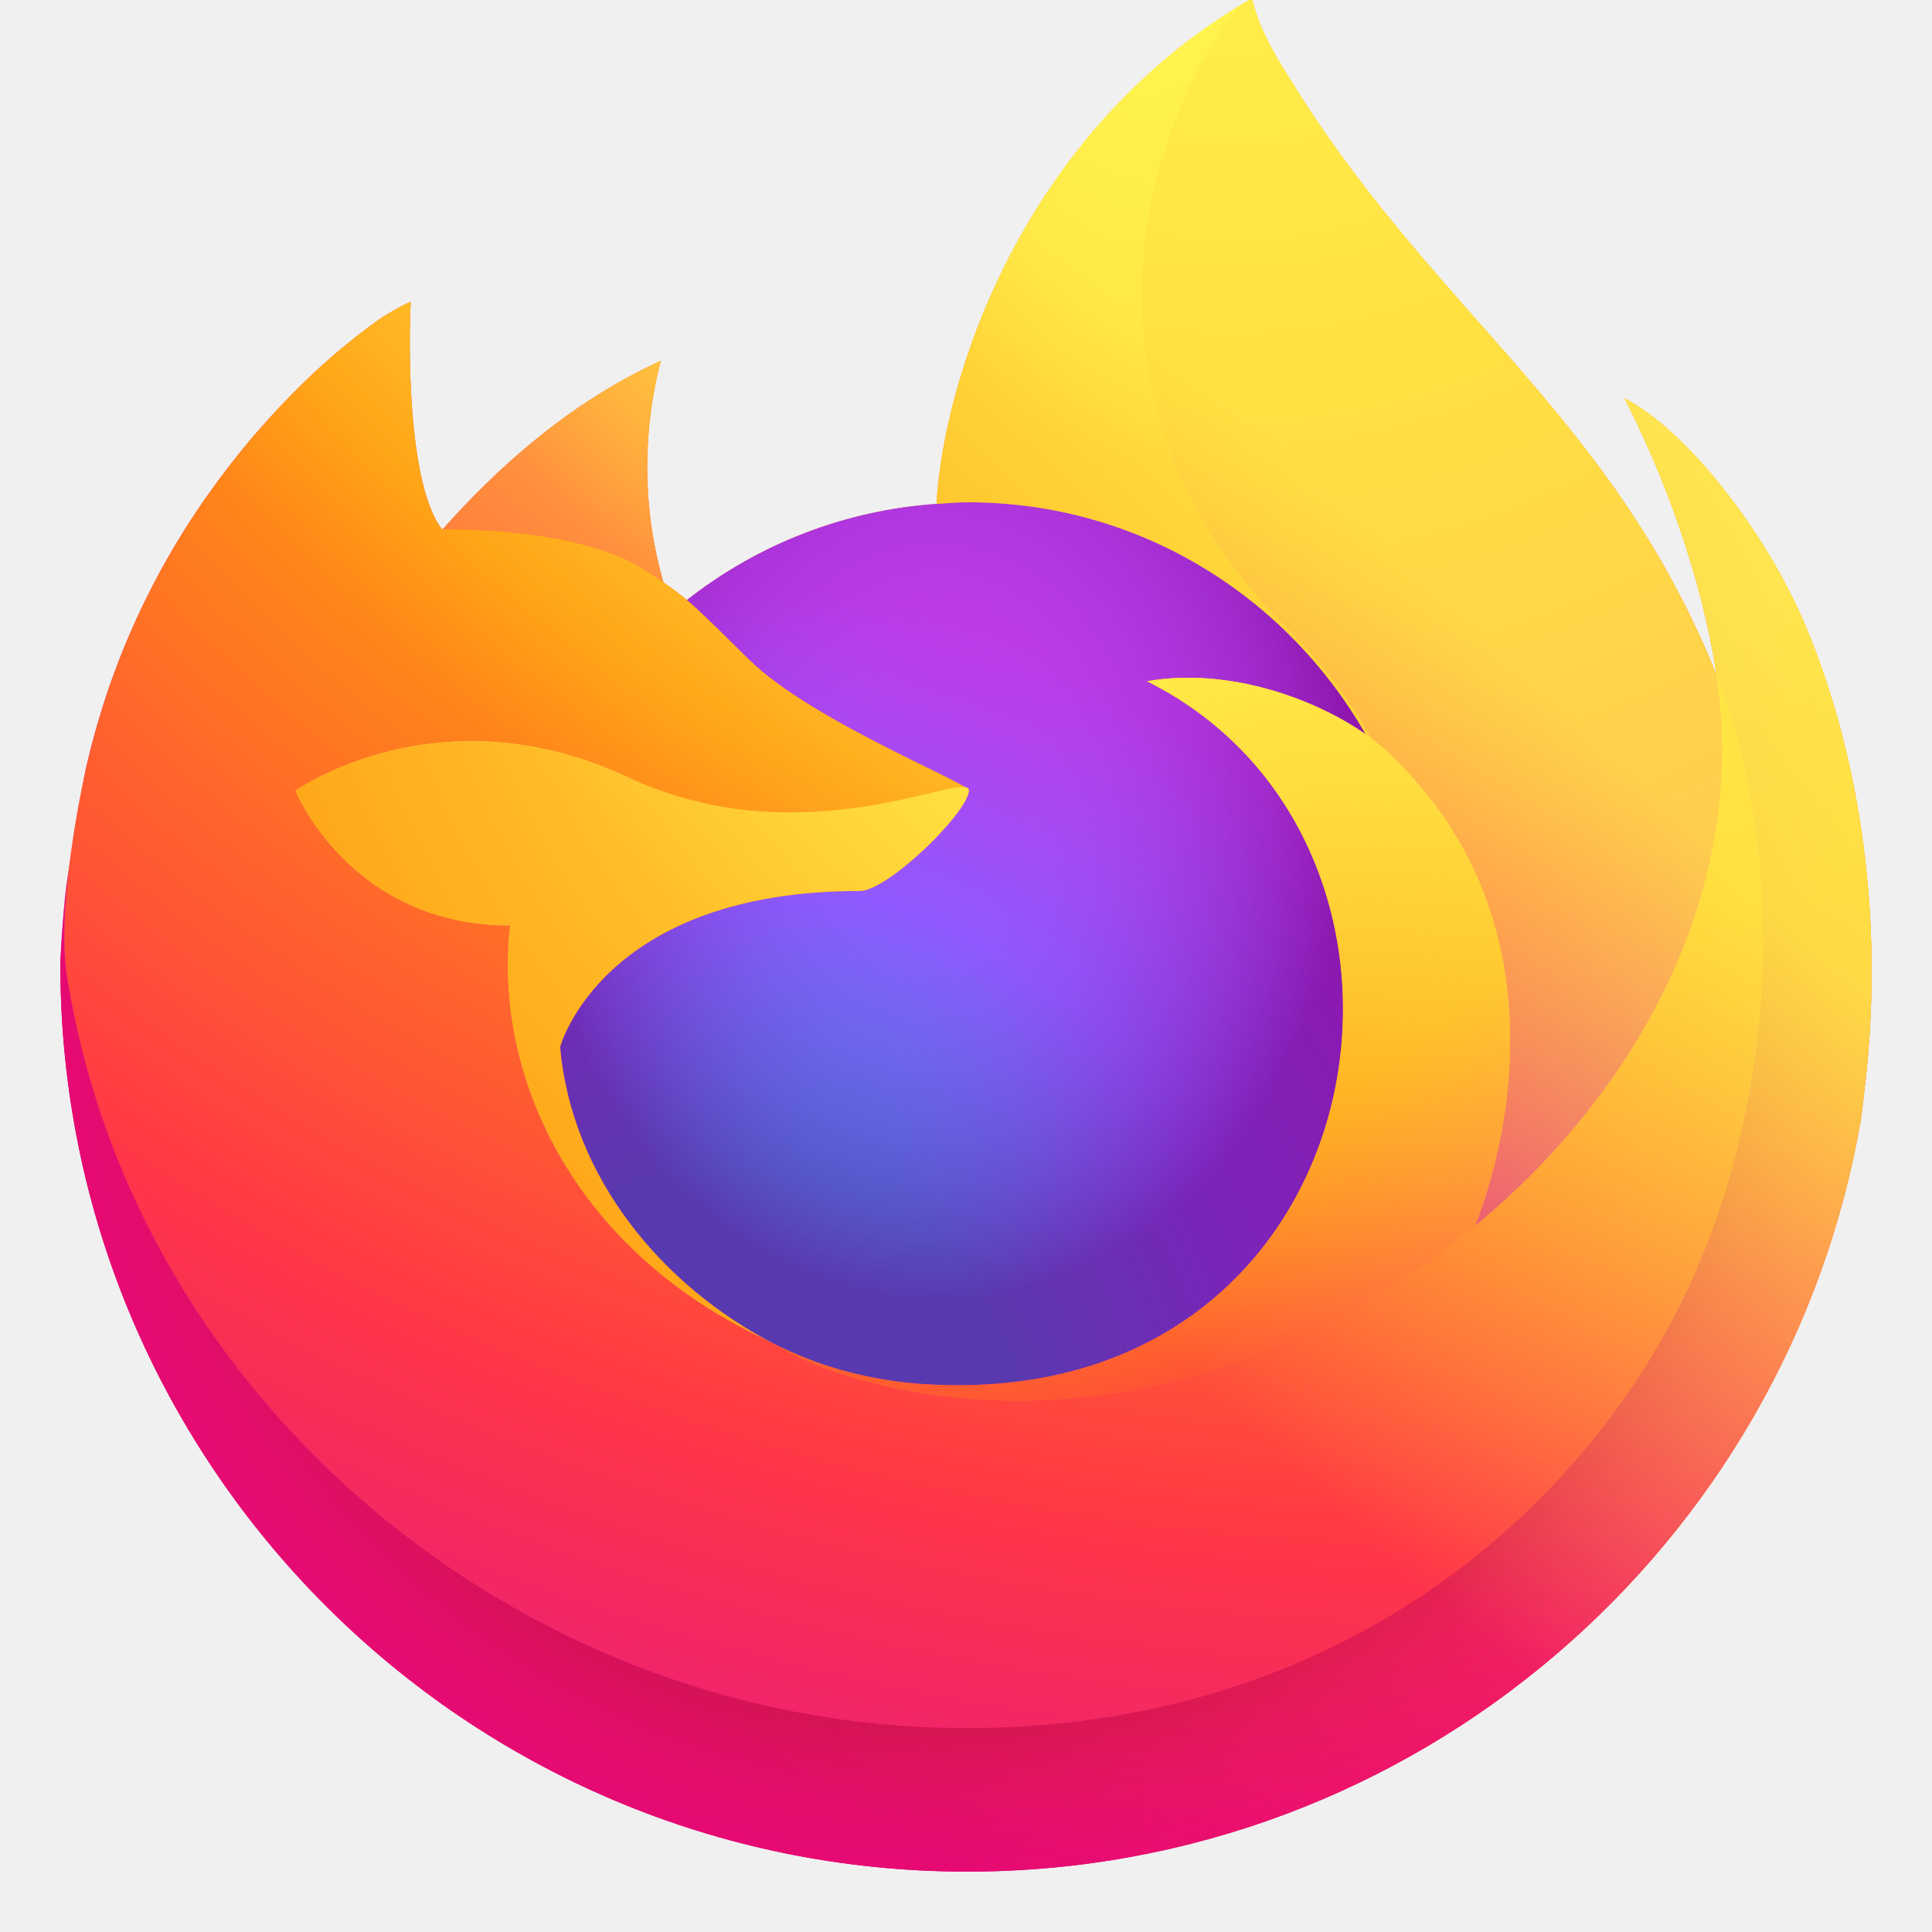
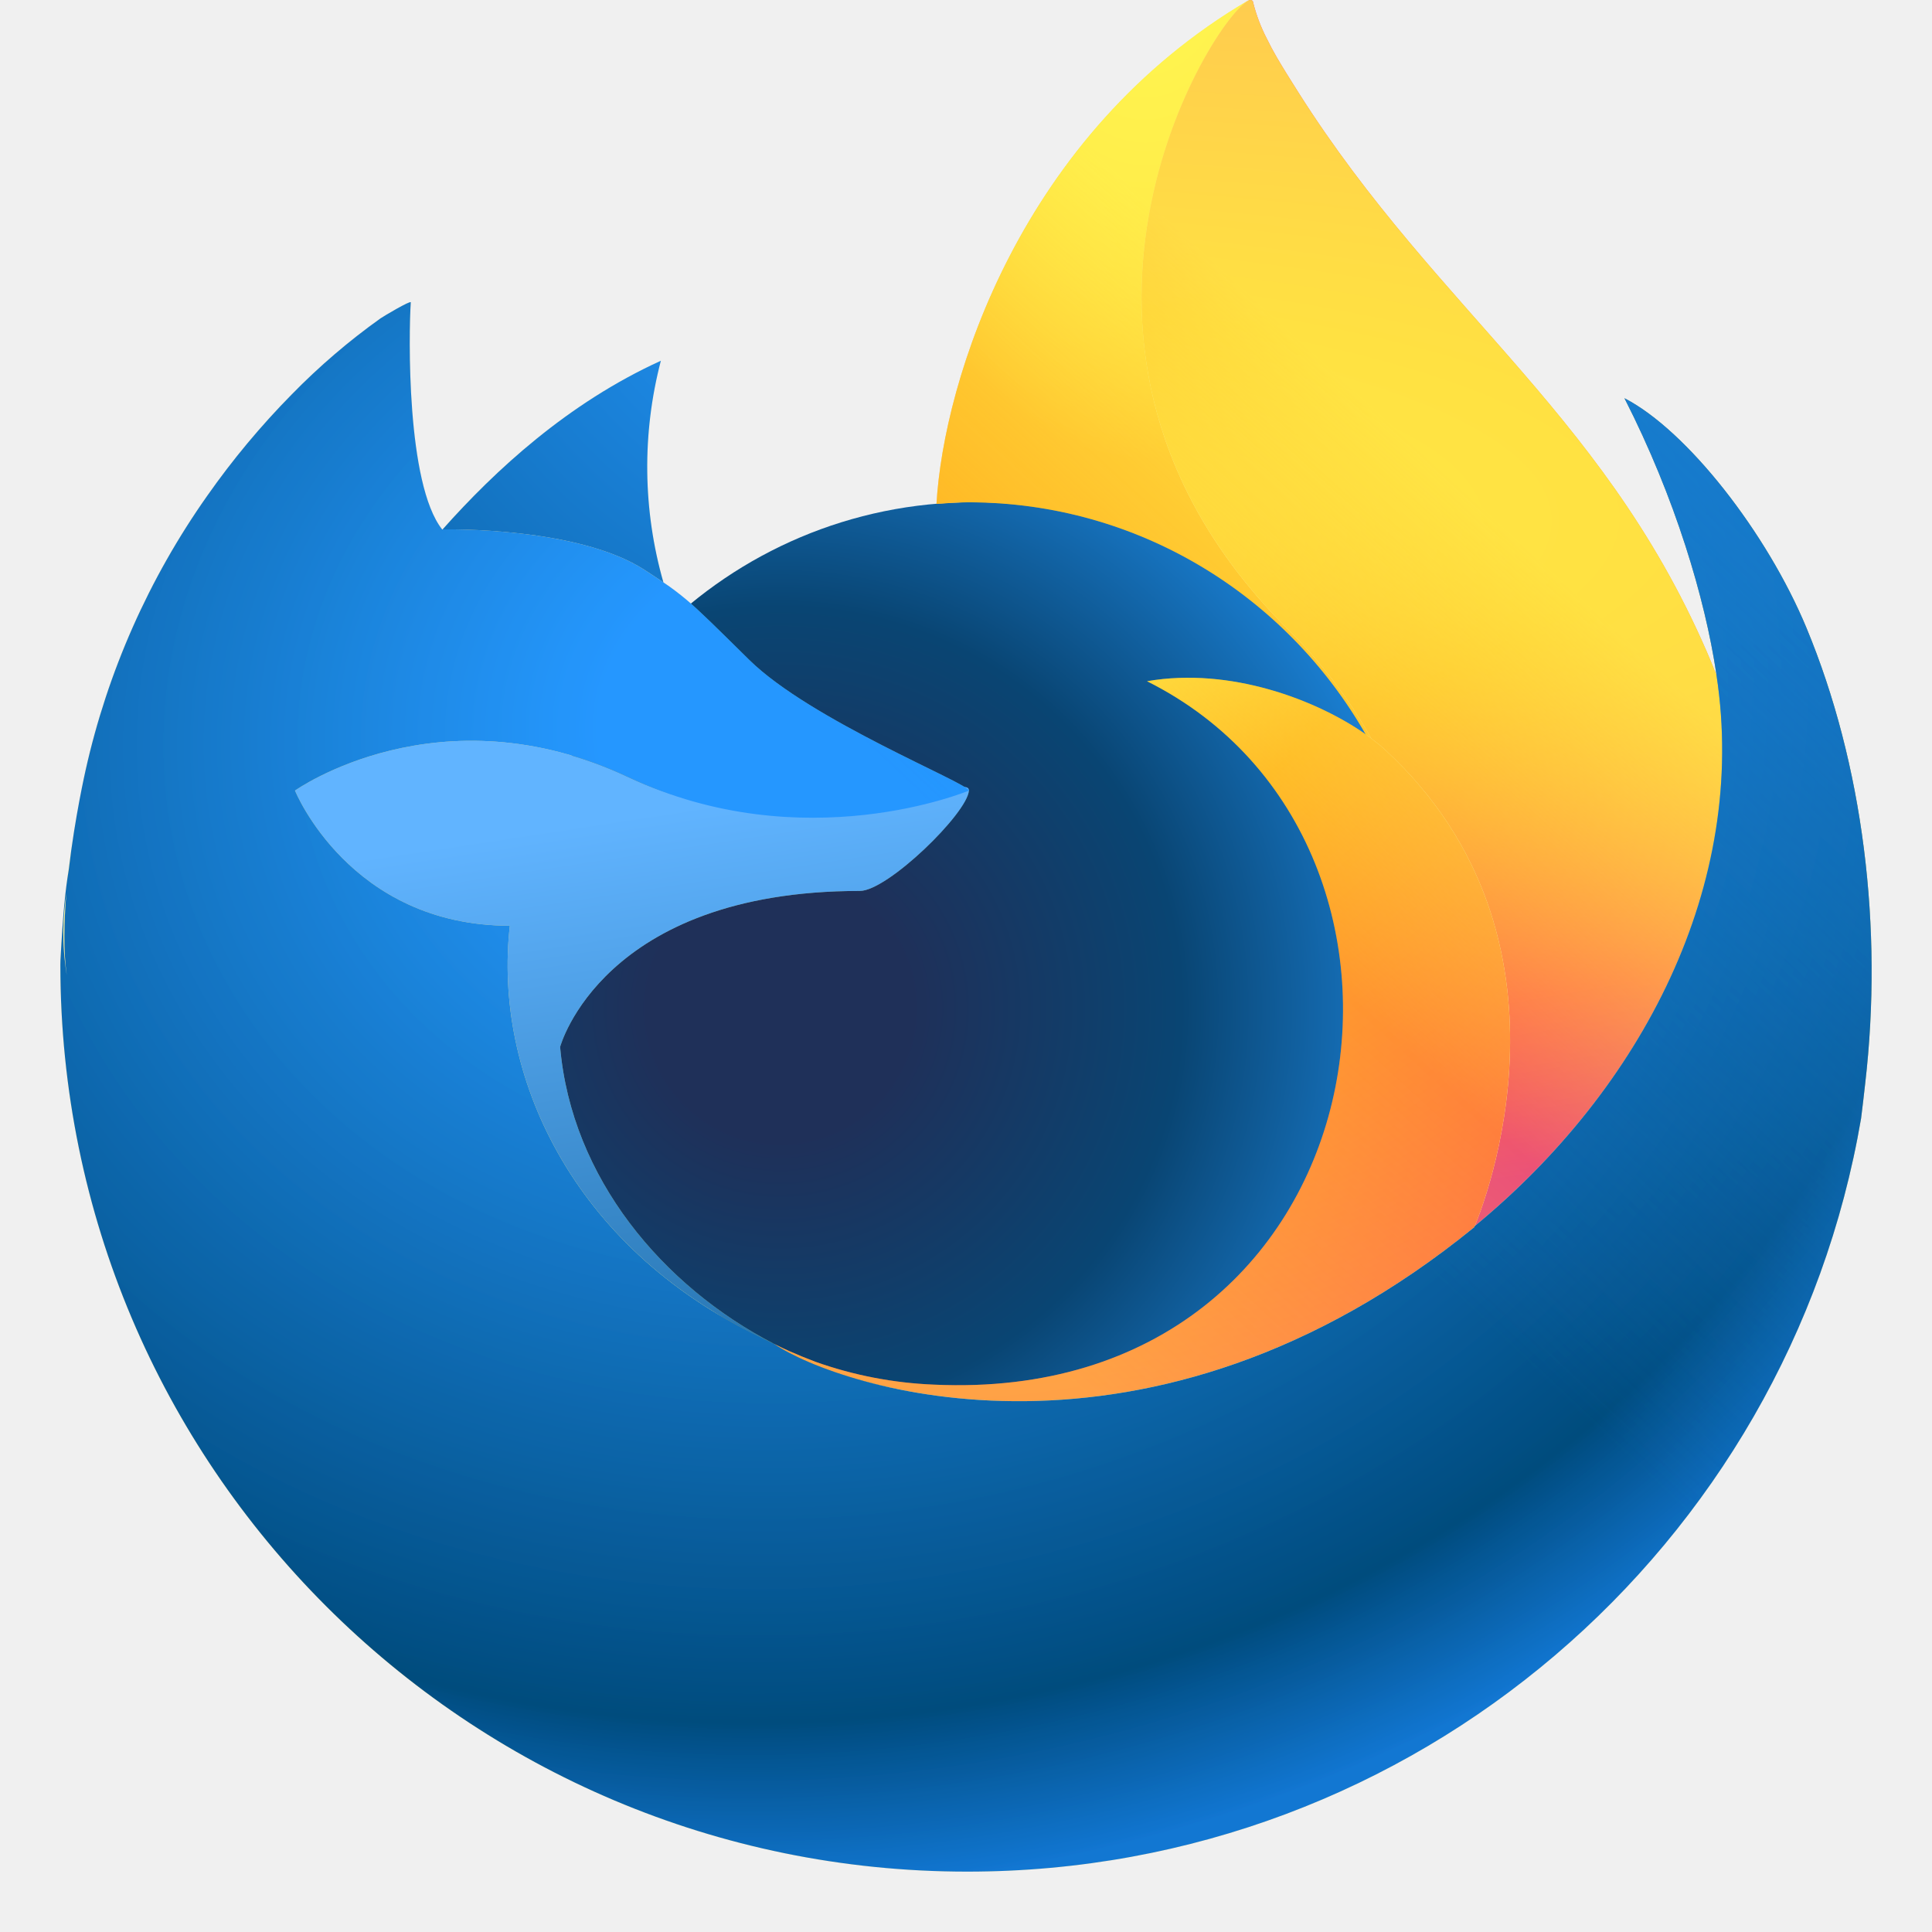
- <svg xmlns="http://www.w3.org/2000/svg" width="512" height="512">
+ <svg xmlns="http://www.w3.org/2000/svg" width="512" height="512" viewBox="0 0 225 225" fill="none">
+   <circle cx="113.458" cy="110.482" r="52" fill="url(#paint0_radial_200_642)" />
+   <path d="M159.048 85.517C159.278 85.679 159.487 85.84 159.704 86.001C157.053 81.297 153.753 76.99 149.9 73.207C117.07 40.382 141.291 2.033 145.376 0.085C145.388 0.069 145.412 0.034 145.42 0.025C118.89 15.563 109.89 44.305 109.063 58.685C110.294 58.6 111.521 58.497 112.773 58.497C132.571 58.497 149.814 69.382 159.048 85.517Z" fill="url(#paint1_radial_200_642)" />
+   <path d="M149.9 73.207C153.753 76.99 157.053 81.296 159.704 86.001C160.285 86.437 160.828 86.873 161.289 87.298C185.232 109.358 172.687 140.559 171.751 142.783C191.202 126.761 203.645 103.064 199.899 78.604C187.957 48.839 167.707 36.836 151.172 10.703C150.337 9.381 149.5 8.056 148.684 6.66C148.269 5.947 147.881 5.218 147.521 4.475C146.834 3.149 146.304 1.747 145.942 0.297C145.945 0.229 145.922 0.162 145.877 0.109C145.833 0.057 145.771 0.023 145.702 0.014C145.638 -0.004 145.569 -0.004 145.504 0.014C145.489 0.02 145.467 0.037 145.452 0.043C145.428 0.052 145.399 0.073 145.374 0.087C141.291 2.033 117.07 40.382 149.9 73.207Z" fill="url(#paint2_radial_200_642)" />
+   <path d="M161.289 87.298C160.828 86.873 160.285 86.437 159.704 86C159.489 85.839 159.278 85.678 159.048 85.517C153.409 81.556 143.311 77.643 133.583 79.335C171.57 98.326 161.372 163.722 108.734 161.253C104.046 161.062 99.414 160.168 94.992 158.603C93.946 158.209 92.912 157.786 91.89 157.334C91.294 157.063 90.698 156.788 90.11 156.484C90.131 156.498 90.16 156.515 90.181 156.528C97.525 161.538 133.792 173.779 171.693 142.92L171.751 142.782C172.687 140.561 185.232 109.359 161.289 87.298Z" fill="url(#paint3_radial_200_642)" />
+   <path d="M210.371 73.104C205.781 62.063 196.484 50.144 189.184 46.376C195.126 58.024 198.564 69.708 199.878 78.428C199.878 78.445 199.885 78.488 199.899 78.604C187.957 48.839 167.707 36.836 151.172 10.703C150.337 9.381 149.5 8.056 148.684 6.66C148.269 5.947 147.881 5.218 147.521 4.475C146.834 3.149 146.305 1.747 145.942 0.297C145.945 0.229 145.922 0.162 145.877 0.109C145.833 0.057 145.771 0.023 145.702 0.014C145.638 -0.004 145.569 -0.004 145.504 0.014C145.489 0.02 145.467 0.037 145.452 0.043C145.428 0.052 145.399 0.073 145.374 0.087C145.386 0.071 145.411 0.036 145.418 0.027C118.888 15.565 109.888 44.307 109.061 58.687C110.292 58.602 111.519 58.499 112.771 58.499C132.57 58.499 149.813 69.384 159.046 85.518C153.407 81.557 143.309 77.644 133.581 79.336C171.567 98.327 161.369 163.723 108.732 161.254C104.044 161.062 99.412 160.169 94.99 158.603C93.944 158.21 92.909 157.787 91.888 157.335C91.292 157.064 90.696 156.789 90.108 156.485C90.129 156.499 90.158 156.516 90.179 156.529C89.663 156.28 89.15 156.025 88.641 155.763C89.135 155.999 89.599 156.257 90.106 156.483C77.209 149.817 66.559 137.22 65.228 121.923C65.228 121.923 70.103 103.758 100.135 103.758C103.382 103.758 112.664 94.699 112.835 92.072C112.796 91.214 94.415 83.903 87.249 76.842C83.42 73.07 81.602 71.251 79.992 69.887C79.118 69.149 78.205 68.459 77.256 67.821C74.849 59.399 74.747 50.486 76.96 42.011C66.111 46.951 57.673 54.76 51.538 61.655H51.489C47.302 56.352 47.598 38.859 47.836 35.207C47.786 34.98 44.713 36.802 44.311 37.077C40.616 39.714 37.162 42.672 33.99 45.918C30.38 49.58 27.082 53.537 24.13 57.747C24.13 57.752 24.127 57.758 24.126 57.763C24.126 57.758 24.129 57.752 24.13 57.747C17.339 67.371 12.523 78.245 9.959 89.741C9.909 89.97 9.866 90.207 9.817 90.438C9.618 91.368 8.725 96.086 8.6 97.098C8.59 97.176 8.609 97.021 8.6 97.098C7.785 101.974 7.265 106.895 7.042 111.833C7.042 112.013 7.031 112.192 7.031 112.372C7.031 170.691 54.316 217.969 112.642 217.969C164.878 217.969 208.25 180.049 216.741 130.241C216.92 128.889 217.063 127.53 217.221 126.166C219.32 108.057 216.988 89.022 210.371 73.104ZM199.894 78.528C199.899 78.565 199.906 78.604 199.912 78.641L199.908 78.63L199.894 78.528Z" fill="url(#paint4_linear_200_642)" />
+   <path d="M65.232 121.923C65.232 121.923 70.107 103.758 100.139 103.758C103.385 103.758 112.667 94.699 112.839 92.072C113.011 89.445 93.635 100.137 73.186 90.516C51.108 80.128 34.356 92.072 34.356 92.072C34.356 92.072 40.718 107.808 59.376 107.808C57.419 125.073 66.548 145.206 88.644 155.763C89.138 155.999 89.602 156.257 90.109 156.483C77.212 149.817 66.562 137.22 65.232 121.923Z" fill="url(#paint5_linear_200_642)" />
+   <path fill-rule="evenodd" clip-rule="evenodd" d="M44.314 37.076C44.716 36.801 47.789 34.979 47.839 35.205C47.6 38.858 47.306 56.351 51.492 61.654H51.541C52.054 61.64 67.369 61.365 75.07 66.371C75.805 66.846 76.535 67.33 77.26 67.821C78.209 68.459 79.122 69.148 79.995 69.886C81.605 71.251 83.423 73.07 87.252 76.842C94.417 83.902 112.796 91.213 112.838 92.072C112.754 92.107 93.59 100.116 73.186 90.516C51.108 80.128 34.356 92.072 34.356 92.072C34.356 92.072 40.718 107.808 59.376 107.808C57.419 125.072 66.547 145.203 88.644 155.763C89.153 156.025 89.666 156.28 90.182 156.529C97.525 161.539 133.793 173.781 171.693 142.921L171.751 142.784C191.202 126.761 203.644 103.064 199.899 78.604C199.885 78.488 199.878 78.445 199.878 78.428C198.564 69.708 195.125 58.024 189.184 46.376C196.484 50.144 205.781 62.063 210.371 73.104C216.988 89.021 219.32 108.057 217.221 126.166C217.063 127.53 216.92 128.889 216.741 130.241C208.25 180.049 164.878 217.969 112.643 217.969C54.317 217.969 7.031 170.691 7.03 112.372C7.03 112.192 7.041 112.013 7.041 111.833C7.345 106.218 7.601 103.729 8.006 101.294C8.719 95.173 9.931 89.87 9.959 89.741C12.523 78.244 17.339 67.37 24.13 57.746C27.083 53.536 30.382 49.579 33.992 45.917C37.165 42.672 40.619 39.713 44.314 37.076ZM7.728 104.049C7.336 106.87 7.164 109.734 7.775 113.56C7.377 110.779 7.446 107.389 7.728 104.049ZM199.908 78.63L199.911 78.641C199.906 78.604 199.899 78.565 199.894 78.528L199.908 78.63Z" fill="url(#paint6_radial_200_642)" />
+   <path fill-rule="evenodd" clip-rule="evenodd" d="M44.314 37.076C44.716 36.801 47.789 34.979 47.839 35.205C47.6 38.858 47.306 56.351 51.492 61.654H51.541C52.054 61.64 67.369 61.365 75.07 66.371C75.805 66.846 76.535 67.33 77.26 67.821C78.209 68.459 79.122 69.148 79.995 69.886C81.605 71.251 83.423 73.07 87.252 76.842C94.417 83.902 112.796 91.213 112.838 92.072C112.754 92.107 93.59 100.116 73.186 90.516C51.108 80.128 34.356 92.072 34.356 92.072C34.356 92.072 40.718 107.808 59.376 107.808C57.419 125.072 66.547 145.203 88.644 155.763C89.153 156.025 89.666 156.28 90.182 156.529C97.525 161.539 133.793 173.781 171.693 142.921L171.751 142.784C191.202 126.761 203.644 103.064 199.899 78.604C199.885 78.488 199.878 78.445 199.878 78.428C198.564 69.708 195.125 58.024 189.184 46.376C196.484 50.144 205.781 62.063 210.371 73.104C216.988 89.021 219.32 108.057 217.221 126.166C217.063 127.53 216.92 128.889 216.741 130.241C208.25 180.049 164.878 217.969 112.643 217.969C54.317 217.969 7.031 170.691 7.03 112.372C7.03 112.192 7.041 112.013 7.041 111.833C7.345 106.218 7.601 103.729 8.006 101.294C8.719 95.173 9.931 89.87 9.959 89.741C12.523 78.244 17.339 67.37 24.13 57.746C27.083 53.536 30.382 49.579 33.992 45.917C37.165 42.672 40.619 39.713 44.314 37.076ZM7.728 104.049C7.336 106.87 7.164 109.734 7.775 113.56C7.377 110.779 7.446 107.389 7.728 104.049ZM199.908 78.63L199.911 78.641C199.906 78.604 199.899 78.565 199.894 78.528L199.908 78.63Z" fill="url(#paint7_linear_200_642)" />
+   <path fill-rule="evenodd" clip-rule="evenodd" d="M44.314 37.076C44.716 36.801 47.789 34.979 47.839 35.205C47.6 38.858 47.306 56.351 51.492 61.654H51.541C52.054 61.64 67.369 61.365 75.07 66.371C75.805 66.846 76.535 67.33 77.26 67.821C78.209 68.459 79.122 69.148 79.995 69.886C81.605 71.251 83.423 73.07 87.252 76.842C94.417 83.902 112.796 91.213 112.838 92.072C112.754 92.107 93.59 100.116 73.186 90.516C51.108 80.128 34.356 92.072 34.356 92.072C34.356 92.072 40.718 107.808 59.376 107.808C57.419 125.072 66.547 145.203 88.644 155.763C89.153 156.025 89.666 156.28 90.182 156.529C97.525 161.539 133.793 173.781 171.693 142.921L171.751 142.784C191.202 126.761 203.644 103.064 199.899 78.604C199.885 78.488 199.878 78.445 199.878 78.428C198.564 69.708 195.125 58.024 189.184 46.376C196.484 50.144 205.781 62.063 210.371 73.104C216.988 89.021 219.32 108.057 217.221 126.166C217.063 127.53 216.92 128.889 216.741 130.241C208.25 180.049 164.878 217.969 112.643 217.969C54.317 217.969 7.031 170.691 7.03 112.372C7.03 112.192 7.041 112.013 7.041 111.833C7.345 106.218 7.601 103.729 8.006 101.294C8.719 95.173 9.931 89.87 9.959 89.741C12.523 78.244 17.339 67.37 24.13 57.746C27.083 53.536 30.382 49.579 33.992 45.917C37.165 42.672 40.619 39.713 44.314 37.076ZM7.728 104.049C7.336 106.87 7.164 109.734 7.775 113.56C7.377 110.779 7.446 107.389 7.728 104.049ZM199.908 78.63L199.911 78.641C199.906 78.604 199.899 78.565 199.894 78.528L199.908 78.63Z" fill="white" fill-opacity="0.1" style="mix-blend-mode:overlay" />
+   <path d="M75.071 66.373C75.807 66.847 76.537 67.331 77.26 67.823C74.853 59.401 74.751 50.488 76.964 42.013C66.115 46.953 57.676 54.762 51.542 61.657C52.049 61.642 67.368 61.367 75.071 66.373Z" fill="url(#paint8_radial_200_642)" />
  <defs>
-     <radialGradient id="g" cx="210%" cy="-100%" r="290%">
-       <stop offset=".1" stop-color="#ffe226" />
-       <stop offset=".79" stop-color="#ff7139" />
+     <radialGradient id="paint0_radial_200_642" cx="0" cy="0" r="1" gradientUnits="userSpaceOnUse" gradientTransform="translate(91 117.5) rotate(-16.1892) scale(80.7001)">
+       <stop offset="0.188" stop-color="#1F3059" />
+       <stop offset="0.577" stop-color="#094573" />
+       <stop offset="1" stop-color="#1D89E3" />
    </radialGradient>
-     <radialGradient id="c" cx="49%" cy="40%" r="128%" gradientTransform="matrix(.82 0 0 1 .088 0)">
-       <stop offset=".3" stop-color="#960e18" />
-       <stop offset=".35" stop-color="#b11927" stop-opacity=".74" />
-       <stop offset=".43" stop-color="#db293d" stop-opacity=".34" />
-       <stop offset=".5" stop-color="#f5334b" stop-opacity=".09" />
-       <stop offset=".53" stop-color="#ff3750" stop-opacity="0" />
+     <radialGradient id="paint1_radial_200_642" cx="0" cy="0" r="1" gradientUnits="userSpaceOnUse" gradientTransform="translate(133.371 -10.2917) scale(70.8972 120.366)">
+       <stop offset="0.13" stop-color="#FFF44F" />
+       <stop offset="0.53" stop-color="#FF980E" />
    </radialGradient>
-     <radialGradient id="d" cx="48%" cy="-12%" r="140%">
-       <stop offset=".13" stop-color="#fff44f" />
-       <stop offset=".53" stop-color="#ff980e" />
+     <radialGradient id="paint2_radial_200_642" cx="0" cy="0" r="1" gradientTransform="matrix(24.6545 110.249 -495.298 24.4672 41.4257 65.8125)" gradientUnits="userSpaceOnUse">
+       <stop stop-color="#FFF44F" />
+       <stop offset="0.3" stop-color="#FF980E" />
+       <stop offset="0.57" stop-color="#FF3647" />
+       <stop offset="0.74" stop-color="#E31587" />
    </radialGradient>
-     <radialGradient id="e" cx="22.76%" cy="110.11%" r="100%">
-       <stop offset=".35" stop-color="#3a8ee6" />
-       <stop offset=".67" stop-color="#9059ff" />
-       <stop offset="1" stop-color="#c139e6" />
+     <radialGradient id="paint3_radial_200_642" cx="0" cy="0" r="1" gradientUnits="userSpaceOnUse" gradientTransform="translate(106.318 43.1246) scale(204.442 200.85)">
+       <stop offset="0.14" stop-color="#FFF44F" />
+       <stop offset="0.312" stop-color="#FF980E" />
+       <stop offset="0.66" stop-color="#FF3647" />
+       <stop offset="0.9" stop-color="#E31587" />
    </radialGradient>
-     <radialGradient id="f" cx="52%" cy="33%" r="59%" gradientTransform="scale(.9 1)">
-       <stop offset=".21" stop-color="#9059ff" stop-opacity="0" />
-       <stop offset=".97" stop-color="#6e008b" stop-opacity=".6" />
+     <linearGradient id="paint4_linear_200_642" x1="175.781" y1="30.516" x2="40.177" y2="178.679" gradientUnits="userSpaceOnUse">
+       <stop offset="0.115" stop-color="#FFF44F" stop-opacity="0.8" />
+       <stop offset="0.377" stop-color="#FFF44F" stop-opacity="0.27" />
+       <stop offset="0.65" stop-color="#FFF44F" stop-opacity="0.52" />
+     </linearGradient>
+     <linearGradient id="paint5_linear_200_642" x1="122" y1="197.5" x2="104" y2="79.5" gradientUnits="userSpaceOnUse">
+       <stop offset="0.013" stop-color="#004C7F" />
+       <stop offset="0.91" stop-color="#61B4FF" />
+     </linearGradient>
+     <radialGradient id="paint6_radial_200_642" cx="0" cy="0" r="1" gradientTransform="matrix(18.8295 133.861 -154.48 21.6245 93.6701 84.1083)" gradientUnits="userSpaceOnUse">
+       <stop offset="0.152" stop-color="#228CFF" />
+       <stop offset="0.856" stop-color="#004572" />
+       <stop offset="1" stop-color="#106CCD" />
    </radialGradient>
-     <radialGradient id="b" cx="87.4%" cy="-12.9%" r="128%" gradientTransform="matrix(.8 0 0 1 .178 .129)">
-       <stop offset=".13" stop-color="#ffbd4f" />
-       <stop offset=".28" stop-color="#ff980e" />
-       <stop offset=".47" stop-color="#ff3750" />
-       <stop offset=".78" stop-color="#eb0878" />
-       <stop offset=".86" stop-color="#e50080" />
+     <linearGradient id="paint7_linear_200_642" x1="103.085" y1="172.742" x2="238.657" y2="28.603" gradientUnits="userSpaceOnUse">
+       <stop offset="0.309" stop-color="#1C7EE1" stop-opacity="0" />
+       <stop offset="1" stop-color="#1A7CE0" />
+     </linearGradient>
+     <radialGradient id="paint8_radial_200_642" cx="0" cy="0" r="1" gradientUnits="userSpaceOnUse" gradientTransform="translate(105.551 16.2032) rotate(102.69) scale(129.971 130.433)">
+       <stop offset="0.1" stop-color="#2598FF" />
+       <stop offset="0.952" stop-color="#004C7F" />
    </radialGradient>
-     <radialGradient id="h" cx="84%" cy="-41%" r="180%">
-       <stop offset=".11" stop-color="#fff44f" />
-       <stop offset=".46" stop-color="#ff980e" />
-       <stop offset=".72" stop-color="#ff3647" />
-       <stop offset=".9" stop-color="#e31587" />
-     </radialGradient>
-     <radialGradient id="i" cx="16.1%" cy="-18.6%" r="348.8%" gradientTransform="scale(1 .47) rotate(84 .279 -.297)">
-       <stop offset="0" stop-color="#fff44f" />
-       <stop offset=".3" stop-color="#ff980e" />
-       <stop offset=".57" stop-color="#ff3647" />
-       <stop offset=".74" stop-color="#e31587" />
-     </radialGradient>
-     <radialGradient id="j" cx="18.9%" cy="-42.5%" r="238.4%">
-       <stop offset=".14" stop-color="#fff44f" />
-       <stop offset=".48" stop-color="#ff980e" />
-       <stop offset=".66" stop-color="#ff3647" />
-       <stop offset=".9" stop-color="#e31587" />
-     </radialGradient>
-     <radialGradient id="k" cx="159.3%" cy="-44.72%" r="313.1%">
-       <stop offset=".09" stop-color="#fff44f" />
-       <stop offset=".63" stop-color="#ff980e" />
-     </radialGradient>
-     <linearGradient id="a" x1="87.25%" y1="15.5%" x2="9.4%" y2="93.1%">
-       <stop offset=".05" stop-color="#fff44f" />
-       <stop offset=".37" stop-color="#ff980e" />
-       <stop offset=".53" stop-color="#ff3647" />
-       <stop offset=".7" stop-color="#e31587" />
-     </linearGradient>
-     <linearGradient id="l" x1="80%" y1="14%" x2="18%" y2="84%">
-       <stop offset=".17" stop-color="#fff44f" stop-opacity=".8" />
-       <stop offset=".6" stop-color="#fff44f" stop-opacity="0" />
-     </linearGradient>
  </defs>
-   <path d="M478.711 166.353c-10.445-25.124-31.6-52.248-48.212-60.821 13.52 26.505 21.345 53.093 24.335 72.936 0 .039.015.136.047.4C427.706 111.135 381.627 83.823 344 24.355c-1.9-3.007-3.805-6.022-5.661-9.2a73.716 73.716 0 01-2.646-4.972A43.7 43.7 0 01332.1.677a.626.626 0 00-.546-.644.818.818 0 00-.451 0c-.034.012-.084.051-.12.065-.053.021-.12.069-.176.1.027-.036.083-.117.1-.136-60.37 35.356-80.85 100.761-82.732 133.484a120.249 120.249 0 00-66.142 25.488 71.355 71.355 0 00-6.225-4.7 111.338 111.338 0 01-.674-58.732c-24.688 11.241-43.89 29.01-57.85 44.7h-.111c-9.527-12.067-8.855-51.873-8.312-60.184-.114-.515-7.107 3.63-8.023 4.255a175.073 175.073 0 00-23.486 20.12 210.478 210.478 0 00-22.442 26.913c0 .012-.007.026-.011.038 0-.013.007-.026.011-.038a202.838 202.838 0 00-32.247 72.805c-.115.521-.212 1.061-.324 1.586-.452 2.116-2.08 12.7-2.365 15-.022.177-.032.347-.053.524a229.066 229.066 0 00-3.9 33.157c0 .41-.025.816-.025 1.227C16 388.418 123.6 496 256.324 496c118.865 0 217.56-86.288 236.882-199.63.407-3.076.733-6.168 1.092-9.271 4.777-41.21-.53-84.525-15.587-120.746zM201.716 354.447c1.124.537 2.18 1.124 3.334 1.639.048.033.114.07.163.1a126.191 126.191 0 01-3.497-1.739zm55.053-144.93zm198.131-30.59l-.032-.233c.012.085.027.174.04.259z" fill="url(#a)" />
-   <path d="M478.711 166.353c-10.445-25.124-31.6-52.248-48.212-60.821 13.52 26.505 21.345 53.093 24.335 72.936 0-.058.011.048.036.226.012.085.027.174.04.259 22.675 61.47 10.322 123.978-7.479 162.175-27.539 59.1-94.215 119.67-198.576 116.716C136.1 454.651 36.766 370.988 18.223 261.41c-3.379-17.28 0-26.054 1.7-40.084-2.071 10.816-2.86 13.94-3.9 33.157 0 .41-.025.816-.025 1.227C16 388.418 123.6 496 256.324 496c118.865 0 217.56-86.288 236.882-199.63.407-3.076.733-6.168 1.092-9.271 4.777-41.21-.53-84.525-15.587-120.746z" fill="url(#b)" />
-   <path d="M478.711 166.353c-10.445-25.124-31.6-52.248-48.212-60.821 13.52 26.505 21.345 53.093 24.335 72.936 0-.058.011.048.036.226.012.085.027.174.04.259 22.675 61.47 10.322 123.978-7.479 162.175-27.539 59.1-94.215 119.67-198.576 116.716C136.1 454.651 36.766 370.988 18.223 261.41c-3.379-17.28 0-26.054 1.7-40.084-2.071 10.816-2.86 13.94-3.9 33.157 0 .41-.025.816-.025 1.227C16 388.418 123.6 496 256.324 496c118.865 0 217.56-86.288 236.882-199.63.407-3.076.733-6.168 1.092-9.271 4.777-41.21-.53-84.525-15.587-120.746z" fill="url(#c)" />
-   <path d="M361.922 194.6c.524.368 1 .734 1.493 1.1a130.706 130.706 0 00-22.31-29.112C266.4 91.892 321.516 4.626 330.811.194c.027-.036.083-.117.1-.136-60.37 35.356-80.85 100.761-82.732 133.484 2.8-.194 5.592-.429 8.442-.429 45.051 0 84.289 24.77 105.301 61.487z" fill="url(#d)" />
-   <path d="M256.772 209.514c-.393 5.978-21.514 26.593-28.9 26.593-68.339 0-79.432 41.335-79.432 41.335 3.027 34.81 27.261 63.475 56.611 78.643 1.339.692 2.694 1.317 4.05 1.935a132.768 132.768 0 007.059 2.886 106.743 106.743 0 0031.271 6.031c119.78 5.618 142.986-143.194 56.545-186.408 22.137-3.85 45.115 5.053 57.947 14.067-21.012-36.714-60.25-61.484-105.3-61.484-2.85 0-5.641.235-8.442.429a120.249 120.249 0 00-66.142 25.488c3.664 3.1 7.8 7.244 16.514 15.828 16.302 16.067 58.13 32.705 58.219 34.657z" fill="url(#e)" />
-   <path d="M256.772 209.514c-.393 5.978-21.514 26.593-28.9 26.593-68.339 0-79.432 41.335-79.432 41.335 3.027 34.81 27.261 63.475 56.611 78.643 1.339.692 2.694 1.317 4.05 1.935a132.768 132.768 0 007.059 2.886 106.743 106.743 0 0031.271 6.031c119.78 5.618 142.986-143.194 56.545-186.408 22.137-3.85 45.115 5.053 57.947 14.067-21.012-36.714-60.25-61.484-105.3-61.484-2.85 0-5.641.235-8.442.429a120.249 120.249 0 00-66.142 25.488c3.664 3.1 7.8 7.244 16.514 15.828 16.302 16.067 58.13 32.705 58.219 34.657z" fill="url(#f)" />
-   <path d="M170.829 151.036a244.042 244.042 0 014.981 3.3 111.338 111.338 0 01-.674-58.732c-24.688 11.241-43.89 29.01-57.85 44.7 1.155-.033 36.014-.66 53.543 10.732z" fill="url(#g)" />
-   <path d="M18.223 261.41C36.766 370.988 136.1 454.651 248.855 457.844c104.361 2.954 171.037-57.62 198.576-116.716 17.8-38.2 30.154-100.7 7.479-162.175l-.008-.026-.032-.233c-.025-.178-.04-.284-.036-.226 0 .039.015.136.047.4 8.524 55.661-19.79 109.584-64.051 146.044l-.133.313c-86.245 70.223-168.774 42.368-185.484 30.966a144.108 144.108 0 01-3.5-1.743c-50.282-24.029-71.054-69.838-66.6-109.124-42.457 0-56.934-35.809-56.934-35.809s38.119-27.179 88.358-3.541c46.53 21.893 90.228 3.543 90.233 3.541-.089-1.952-41.917-18.59-58.223-34.656-8.713-8.584-12.85-12.723-16.514-15.828a71.355 71.355 0 00-6.225-4.7 282.929 282.929 0 00-4.981-3.3c-17.528-11.392-52.388-10.765-53.543-10.735h-.111c-9.527-12.067-8.855-51.873-8.312-60.184-.114-.515-7.107 3.63-8.023 4.255a175.073 175.073 0 00-23.486 20.12 210.478 210.478 0 00-22.442 26.919c0 .012-.007.026-.011.038 0-.013.007-.026.011-.038a202.838 202.838 0 00-32.247 72.805c-.115.521-8.65 37.842-4.44 57.199z" fill="url(#h)" />
-   <path d="M341.105 166.587a130.706 130.706 0 0122.31 29.112c1.323.994 2.559 1.985 3.608 2.952 54.482 50.2 25.936 121.2 23.807 126.26 44.261-36.46 72.575-90.383 64.051-146.044C427.706 111.135 381.627 83.823 344 24.355c-1.9-3.007-3.805-6.022-5.661-9.2a73.716 73.716 0 01-2.646-4.972A43.7 43.7 0 01332.1.677a.626.626 0 00-.546-.644.818.818 0 00-.451 0c-.034.012-.084.051-.12.065-.053.021-.12.069-.176.1-9.291 4.428-64.407 91.694 10.298 166.389z" fill="url(#i)" />
-   <path d="M367.023 198.651c-1.049-.967-2.285-1.958-3.608-2.952-.489-.368-.969-.734-1.493-1.1-12.832-9.014-35.81-17.917-57.947-14.067 86.441 43.214 63.235 192.026-56.545 186.408a106.743 106.743 0 01-31.271-6.031 134.51 134.51 0 01-7.059-2.886c-1.356-.618-2.711-1.243-4.05-1.935.048.033.114.07.163.1 16.71 11.4 99.239 39.257 185.484-30.966l.133-.313c2.129-5.054 30.675-76.057-23.807-126.258z" fill="url(#j)" />
-   <path d="M148.439 277.443s11.093-41.335 79.432-41.335c7.388 0 28.509-20.615 28.9-26.593s-43.7 18.352-90.233-3.541c-50.239-23.638-88.358 3.541-88.358 3.541s14.477 35.809 56.934 35.809c-4.453 39.286 16.319 85.1 66.6 109.124 1.124.537 2.18 1.124 3.334 1.639-29.348-15.169-53.582-43.834-56.609-78.644z" fill="url(#k)" />
-   <path d="M478.711 166.353c-10.445-25.124-31.6-52.248-48.212-60.821 13.52 26.505 21.345 53.093 24.335 72.936 0 .039.015.136.047.4C427.706 111.135 381.627 83.823 344 24.355c-1.9-3.007-3.805-6.022-5.661-9.2a73.716 73.716 0 01-2.646-4.972A43.7 43.7 0 01332.1.677a.626.626 0 00-.546-.644.818.818 0 00-.451 0c-.034.012-.084.051-.12.065-.053.021-.12.069-.176.1.027-.036.083-.117.1-.136-60.37 35.356-80.85 100.761-82.732 133.484 2.8-.194 5.592-.429 8.442-.429 45.053 0 84.291 24.77 105.3 61.484-12.832-9.014-35.81-17.917-57.947-14.067 86.441 43.214 63.235 192.026-56.545 186.408a106.743 106.743 0 01-31.271-6.031 134.51 134.51 0 01-7.059-2.886c-1.356-.618-2.711-1.243-4.05-1.935.048.033.114.07.163.1a144.108 144.108 0 01-3.5-1.743c1.124.537 2.18 1.124 3.334 1.639-29.35-15.168-53.584-43.833-56.611-78.643 0 0 11.093-41.335 79.432-41.335 7.388 0 28.509-20.615 28.9-26.593-.089-1.952-41.917-18.59-58.223-34.656-8.713-8.584-12.85-12.723-16.514-15.828a71.355 71.355 0 00-6.225-4.7 111.338 111.338 0 01-.674-58.732c-24.688 11.241-43.89 29.01-57.85 44.7h-.111c-9.527-12.067-8.855-51.873-8.312-60.184-.114-.515-7.107 3.63-8.023 4.255a175.073 175.073 0 00-23.486 20.12 210.478 210.478 0 00-22.435 26.916c0 .012-.007.026-.011.038 0-.013.007-.026.011-.038a202.838 202.838 0 00-32.247 72.805c-.115.521-.212 1.061-.324 1.586-.452 2.116-2.486 12.853-2.77 15.156-.022.177.021-.176 0 0a279.565 279.565 0 00-3.544 33.53c0 .41-.025.816-.025 1.227C16 388.418 123.6 496 256.324 496c118.865 0 217.56-86.288 236.882-199.63.407-3.076.733-6.168 1.092-9.271 4.777-41.21-.53-84.525-15.587-120.746zm-23.841 12.341c.012.085.027.174.04.259l-.008-.026-.032-.233z" fill="url(#l)" />
</svg>
